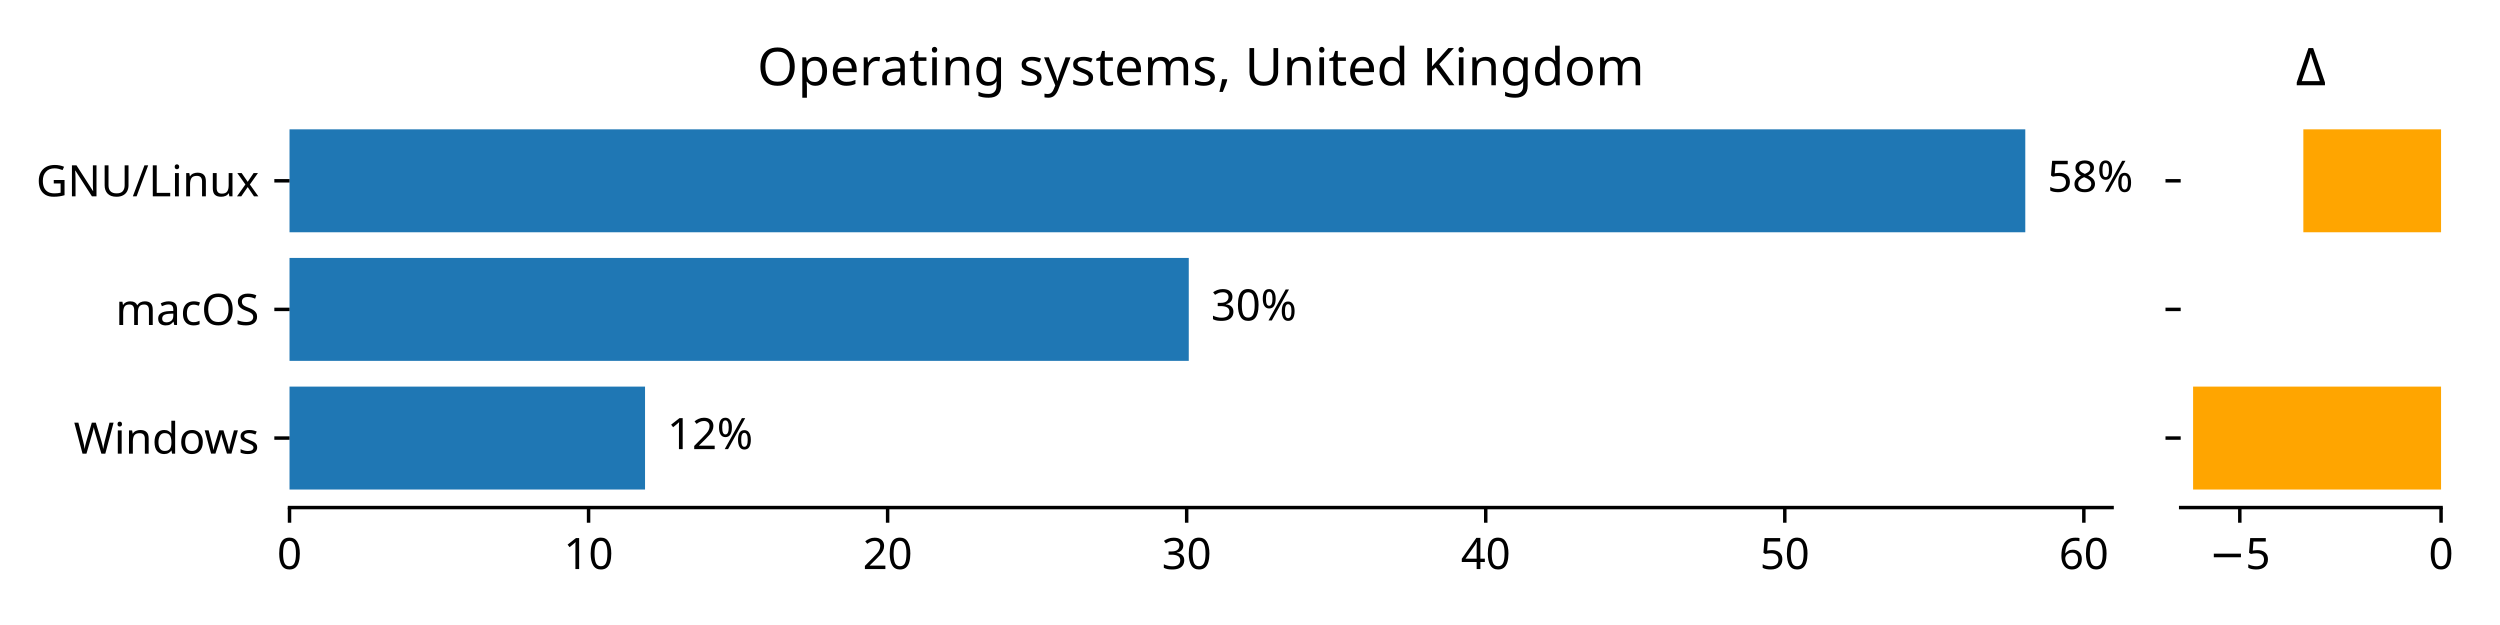
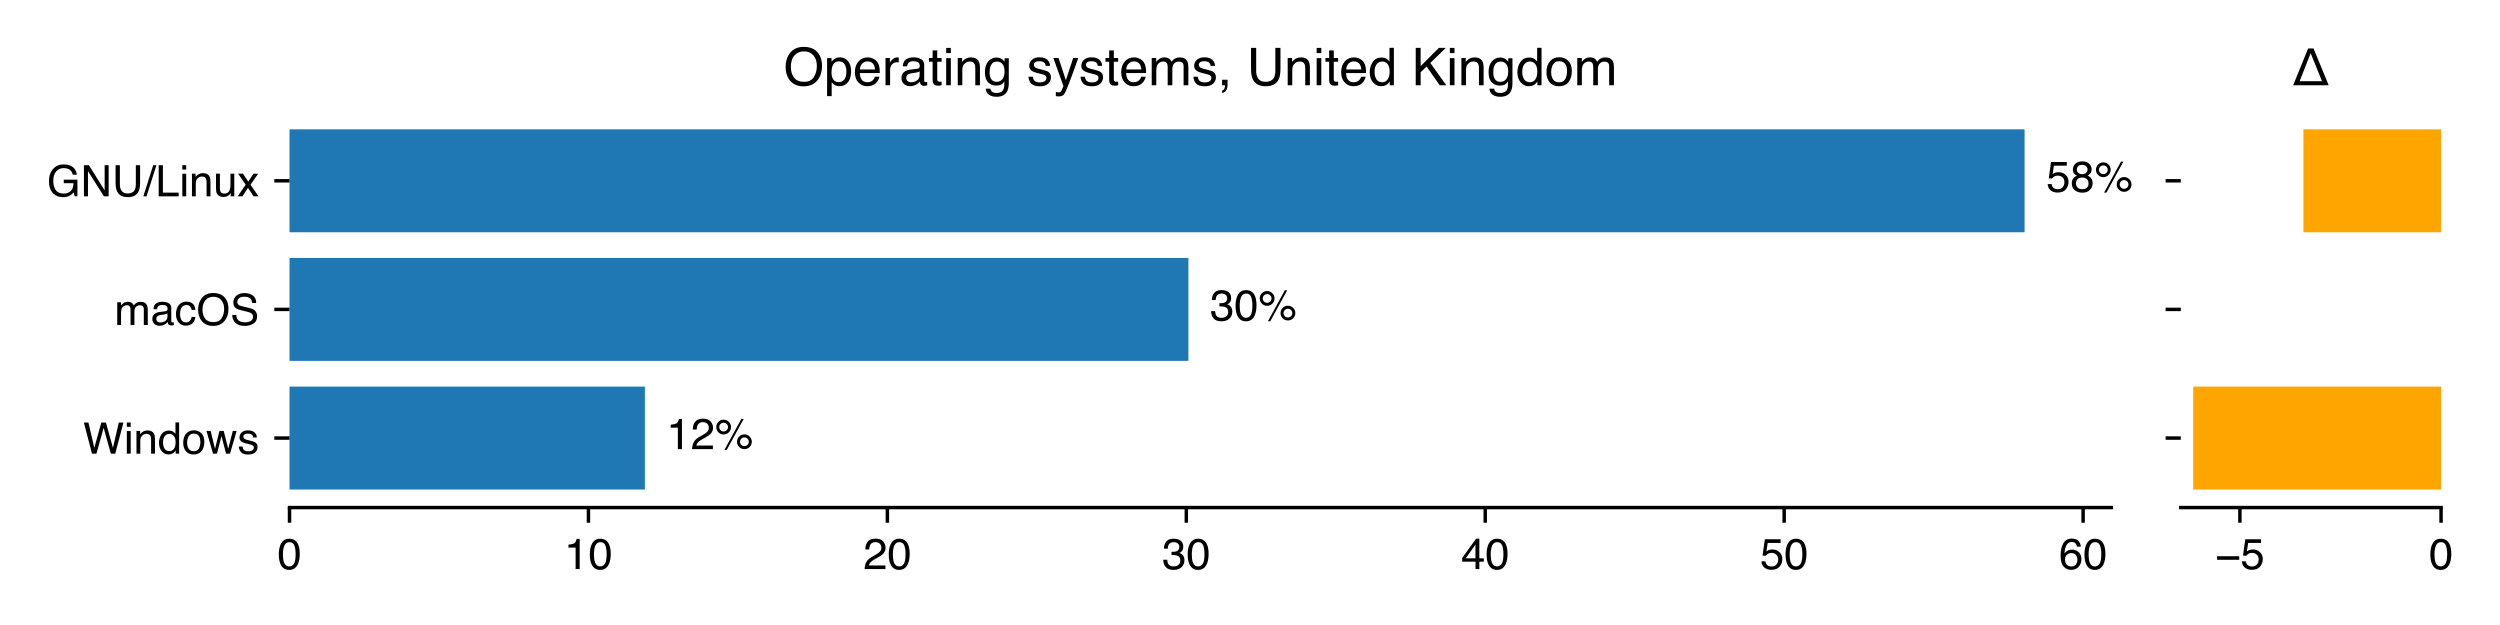
<svg xmlns="http://www.w3.org/2000/svg" xmlns:xlink="http://www.w3.org/1999/xlink" width="576pt" height="144pt" viewBox="0 0 576 144" version="1.1">
  <defs>
    <style type="text/css">*{stroke-linejoin: round; stroke-linecap: butt}</style>
  </defs>
  <g id="figure_1">
    <g id="patch_1">
      <path d="M 0 144  L 576 144  L 576 0  L 0 0  z " style="fill: #ffffff" />
    </g>
    <g id="axes_1">
      <g id="patch_2">
-         <path d="M 66.705 116.942  L 486.622 116.942  L 486.622 25.642  L 66.705 25.642  z " style="fill: #ffffff" />
+         <path d="M 66.705 116.942  L 486.45 116.942  L 486.45 25.642  L 66.705 25.642  z " style="fill: #ffffff" />
      </g>
      <g id="patch_3">
-         <path d="M 66.705 112.792  L 148.616 112.792  L 148.616 89.078  L 66.705 89.078  z " clip-path="url(#pb89591c880)" style="fill: #1f77b4" />
+         <path d="M 66.705 112.792  L 148.583 112.792  L 148.583 89.078  L 66.705 89.078  z " clip-path="url(#p8a21f20dd5)" style="fill: #1f77b4" />
      </g>
      <g id="patch_4">
-         <path d="M 66.705 83.149  L 273.893 83.149  L 273.893 59.435  L 66.705 59.435  z " clip-path="url(#pb89591c880)" style="fill: #1f77b4" />
+         <path d="M 66.705 83.149  L 273.808 83.149  L 273.808 59.435  L 66.705 59.435  z " clip-path="url(#p8a21f20dd5)" style="fill: #1f77b4" />
      </g>
      <g id="patch_5">
-         <path d="M 66.705 53.507  L 466.626 53.507  L 466.626 29.792  L 66.705 29.792  z " clip-path="url(#pb89591c880)" style="fill: #1f77b4" />
+         <path d="M 66.705 53.507  L 466.462 53.507  L 466.462 29.792  L 66.705 29.792  z " clip-path="url(#p8a21f20dd5)" style="fill: #1f77b4" />
      </g>
      <g id="matplotlib.axis_1">
        <g id="xtick_1">
          <g id="line2d_1">
            <defs>
              <path id="m4c99cd72f3" d="M 0 0  L 0 3.5  " style="stroke: #000000; stroke-width: 0.8" />
            </defs>
            <g>
              <use xlink:href="#m4c99cd72f3" x="66.705" y="116.942" style="stroke: #000000; stroke-width: 0.8" />
            </g>
          </g>
          <g id="text_1">
-             <text style="font: 10px 'sans-serif'; text-anchor: middle" x="66.705" y="131.116" transform="rotate(-0, 66.70469, 131.1156)">0</text>
+             <g transform="translate(63.92422 131.1156)scale(0.1 -0.1)">
+               <defs>
+                 <path id="Helvetica-30" d="M 1731 4475  Q 2600 4475 2988 3759  Q 3288 3206 3288 2244  Q 3288 1331 3016 734  Q 2622 -122 1728 -122  Q 922 -122 528 578  Q 200 1163 200 2147  Q 200 2909 397 3456  Q 766 4475 1731 4475  z M 1725 391  Q 2163 391 2422 778  Q 2681 1166 2681 2222  Q 2681 2984 2493 3476  Q 2306 3969 1766 3969  Q 1269 3969 1039 3501  Q 809 3034 809 2125  Q 809 1441 956 1025  Q 1181 391 1725 391  z " transform="scale(0.015625)" />
+               </defs>
+               <use xlink:href="#Helvetica-30" />
+             </g>
          </g>
        </g>
        <g id="xtick_2">
          <g id="line2d_2">
            <g>
-               <use xlink:href="#m4c99cd72f3" x="135.607" y="116.942" style="stroke: #000000; stroke-width: 0.8" />
+               <use xlink:href="#m4c99cd72f3" x="135.579" y="116.942" style="stroke: #000000; stroke-width: 0.8" />
            </g>
          </g>
          <g id="text_2">
-             <text style="font: 10px 'sans-serif'; text-anchor: middle" x="135.607" y="131.116" transform="rotate(-0, 135.6068, 131.1156)">10</text>
+             <g transform="translate(130.0176 131.1156)scale(0.1 -0.1)">
+               <defs>
+                 <path id="Helvetica-31" d="M 613 3169  L 613 3600  Q 1222 3659 1462 3798  Q 1703 3938 1822 4456  L 2266 4456  L 2266 0  L 1666 0  L 1666 3169  L 613 3169  z " transform="scale(0.015625)" />
+               </defs>
+               <use xlink:href="#Helvetica-31" />
+               <use xlink:href="#Helvetica-30" x="55.615" />
+             </g>
          </g>
        </g>
        <g id="xtick_3">
          <g id="line2d_3">
            <g>
-               <use xlink:href="#m4c99cd72f3" x="204.509" y="116.942" style="stroke: #000000; stroke-width: 0.8" />
+               <use xlink:href="#m4c99cd72f3" x="204.452" y="116.942" style="stroke: #000000; stroke-width: 0.8" />
            </g>
          </g>
          <g id="text_3">
-             <text style="font: 10px 'sans-serif'; text-anchor: middle" x="204.509" y="131.116" transform="rotate(-0, 204.5089, 131.1156)">20</text>
+             <g transform="translate(198.8914 131.1156)scale(0.1 -0.1)">
+               <defs>
+                 <path id="Helvetica-32" d="M 200 0  Q 231 578 439 1006  Q 647 1434 1250 1784  L 1850 2131  Q 2253 2366 2416 2531  Q 2672 2791 2672 3125  Q 2672 3516 2437 3745  Q 2203 3975 1813 3975  Q 1234 3975 1013 3538  Q 894 3303 881 2888  L 309 2888  Q 319 3472 525 3841  Q 891 4491 1816 4491  Q 2584 4491 2939 4075  Q 3294 3659 3294 3150  Q 3294 2613 2916 2231  Q 2697 2009 2131 1694  L 1703 1456  Q 1397 1288 1222 1134  Q 909 863 828 531  L 3272 531  L 3272 0  L 200 0  z " transform="scale(0.015625)" />
+               </defs>
+               <use xlink:href="#Helvetica-32" />
+               <use xlink:href="#Helvetica-30" x="55.615" />
+             </g>
          </g>
        </g>
        <g id="xtick_4">
          <g id="line2d_4">
            <g>
-               <use xlink:href="#m4c99cd72f3" x="273.411" y="116.942" style="stroke: #000000; stroke-width: 0.8" />
+               <use xlink:href="#m4c99cd72f3" x="273.326" y="116.942" style="stroke: #000000; stroke-width: 0.8" />
            </g>
          </g>
          <g id="text_4">
-             <text style="font: 10px 'sans-serif'; text-anchor: middle" x="273.411" y="131.116" transform="rotate(-0, 273.411, 131.1156)">30</text>
+             <g transform="translate(267.7653 131.1156)scale(0.1 -0.1)">
+               <defs>
+                 <path id="Helvetica-33" d="M 1663 -122  Q 869 -122 511 314  Q 153 750 153 1375  L 741 1375  Q 778 941 903 744  Q 1122 391 1694 391  Q 2138 391 2406 628  Q 2675 866 2675 1241  Q 2675 1703 2392 1887  Q 2109 2072 1606 2072  Q 1550 2072 1492 2070  Q 1434 2069 1375 2066  L 1375 2563  Q 1463 2553 1522 2550  Q 1581 2547 1650 2547  Q 1966 2547 2169 2647  Q 2525 2822 2525 3272  Q 2525 3606 2287 3787  Q 2050 3969 1734 3969  Q 1172 3969 956 3594  Q 838 3388 822 3006  L 266 3006  Q 266 3506 466 3856  Q 809 4481 1675 4481  Q 2359 4481 2734 4176  Q 3109 3872 3109 3294  Q 3109 2881 2888 2625  Q 2750 2466 2531 2375  Q 2884 2278 3082 2001  Q 3281 1725 3281 1325  Q 3281 684 2859 281  Q 2438 -122 1663 -122  z " transform="scale(0.015625)" />
+               </defs>
+               <use xlink:href="#Helvetica-33" />
+               <use xlink:href="#Helvetica-30" x="55.615" />
+             </g>
          </g>
        </g>
        <g id="xtick_5">
          <g id="line2d_5">
            <g>
-               <use xlink:href="#m4c99cd72f3" x="342.313" y="116.942" style="stroke: #000000; stroke-width: 0.8" />
+               <use xlink:href="#m4c99cd72f3" x="342.2" y="116.942" style="stroke: #000000; stroke-width: 0.8" />
            </g>
          </g>
          <g id="text_5">
-             <text style="font: 10px 'sans-serif'; text-anchor: middle" x="342.313" y="131.116" transform="rotate(-0, 342.3131, 131.1156)">40</text>
+             <g transform="translate(336.6391 131.1156)scale(0.1 -0.1)">
+               <defs>
+                 <path id="Helvetica-34" d="M 2116 1584  L 2116 3613  L 681 1584  L 2116 1584  z M 2125 0  L 2125 1094  L 163 1094  L 163 1644  L 2213 4488  L 2688 4488  L 2688 1584  L 3347 1584  L 3347 1094  L 2688 1094  L 2688 0  L 2125 0  z " transform="scale(0.015625)" />
+               </defs>
+               <use xlink:href="#Helvetica-34" />
+               <use xlink:href="#Helvetica-30" x="55.615" />
+             </g>
          </g>
        </g>
        <g id="xtick_6">
          <g id="line2d_6">
            <g>
-               <use xlink:href="#m4c99cd72f3" x="411.215" y="116.942" style="stroke: #000000; stroke-width: 0.8" />
+               <use xlink:href="#m4c99cd72f3" x="411.074" y="116.942" style="stroke: #000000; stroke-width: 0.8" />
            </g>
          </g>
          <g id="text_6">
-             <text style="font: 10px 'sans-serif'; text-anchor: middle" x="411.215" y="131.116" transform="rotate(-0, 411.2153, 131.1156)">50</text>
+             <g transform="translate(405.513 131.1156)scale(0.1 -0.1)">
+               <defs>
+                 <path id="Helvetica-35" d="M 791 1141  Q 847 659 1238 475  Q 1438 381 1700 381  Q 2200 381 2440 700  Q 2681 1019 2681 1406  Q 2681 1875 2395 2131  Q 2109 2388 1709 2388  Q 1419 2388 1211 2275  Q 1003 2163 856 1963  L 369 1991  L 709 4400  L 3034 4400  L 3034 3856  L 1131 3856  L 941 2613  Q 1097 2731 1238 2791  Q 1488 2894 1816 2894  Q 2431 2894 2859 2497  Q 3288 2100 3288 1491  Q 3288 856 2895 371  Q 2503 -113 1644 -113  Q 1097 -113 676 195  Q 256 503 206 1141  L 791 1141  z " transform="scale(0.015625)" />
+               </defs>
+               <use xlink:href="#Helvetica-35" />
+               <use xlink:href="#Helvetica-30" x="55.615" />
+             </g>
          </g>
        </g>
        <g id="xtick_7">
          <g id="line2d_7">
            <g>
-               <use xlink:href="#m4c99cd72f3" x="480.117" y="116.942" style="stroke: #000000; stroke-width: 0.8" />
+               <use xlink:href="#m4c99cd72f3" x="479.948" y="116.942" style="stroke: #000000; stroke-width: 0.8" />
            </g>
          </g>
          <g id="text_7">
-             <text style="font: 10px 'sans-serif'; text-anchor: middle" x="480.117" y="131.116" transform="rotate(-0, 480.1174, 131.1156)">60</text>
+             <g transform="translate(474.3868 131.1156)scale(0.1 -0.1)">
+               <defs>
+                 <path id="Helvetica-36" d="M 1872 4494  Q 2622 4494 2917 4105  Q 3213 3716 3213 3303  L 2656 3303  Q 2606 3569 2497 3719  Q 2294 4000 1881 4000  Q 1409 4000 1131 3564  Q 853 3128 822 2316  Q 1016 2600 1309 2741  Q 1578 2866 1909 2866  Q 2472 2866 2890 2506  Q 3309 2147 3309 1434  Q 3309 825 2912 354  Q 2516 -116 1781 -116  Q 1153 -116 697 361  Q 241 838 241 1966  Q 241 2800 444 3381  Q 834 4494 1872 4494  z M 1831 384  Q 2275 384 2495 682  Q 2716 981 2716 1388  Q 2716 1731 2519 2042  Q 2322 2353 1803 2353  Q 1441 2353 1167 2112  Q 894 1872 894 1388  Q 894 963 1142 673  Q 1391 384 1831 384  z " transform="scale(0.015625)" />
+               </defs>
+               <use xlink:href="#Helvetica-36" />
+               <use xlink:href="#Helvetica-30" x="55.615" />
+             </g>
          </g>
        </g>
      </g>
      <g id="matplotlib.axis_2">
        <g id="ytick_1">
          <g id="line2d_8">
            <defs>
              <path id="m8e343aef83" d="M 0 0  L -3.5 0  " style="stroke: #000000; stroke-width: 0.8" />
            </defs>
            <g>
              <use xlink:href="#m8e343aef83" x="66.705" y="100.935" style="stroke: #000000; stroke-width: 0.8" />
            </g>
          </g>
          <g id="text_8">
-             <text style="font: 10px 'sans-serif'; text-anchor: end" x="59.705" y="104.522" transform="rotate(-0, 59.70469, 104.5218)">Windows</text>
+             <g transform="translate(19.13906 104.5218)scale(0.1 -0.1)">
+               <defs>
+                 <path id="Helvetica-57" d="M 791 4591  L 1656 856  L 2694 4591  L 3369 4591  L 4406 856  L 5272 4591  L 5953 4591  L 4747 0  L 4094 0  L 3034 3806  L 1969 0  L 1316 0  L 116 4591  L 791 4591  z " transform="scale(0.015625)" />
+                 <path id="Helvetica-69" d="M 413 3331  L 984 3331  L 984 0  L 413 0  L 413 3331  z M 413 4591  L 984 4591  L 984 3953  L 413 3953  L 413 4591  z " transform="scale(0.015625)" />
+                 <path id="Helvetica-6e" d="M 413 3347  L 947 3347  L 947 2872  Q 1184 3166 1450 3294  Q 1716 3422 2041 3422  Q 2753 3422 3003 2925  Q 3141 2653 3141 2147  L 3141 0  L 2569 0  L 2569 2109  Q 2569 2416 2478 2603  Q 2328 2916 1934 2916  Q 1734 2916 1606 2875  Q 1375 2806 1200 2600  Q 1059 2434 1017 2257  Q 975 2081 975 1753  L 975 0  L 413 0  L 413 3347  z M 1734 3428  L 1734 3428  z " transform="scale(0.015625)" />
+                 <path id="Helvetica-64" d="M 769 1634  Q 769 1097 997 734  Q 1225 372 1728 372  Q 2119 372 2370 708  Q 2622 1044 2622 1672  Q 2622 2306 2362 2611  Q 2103 2916 1722 2916  Q 1297 2916 1033 2591  Q 769 2266 769 1634  z M 1616 3406  Q 2000 3406 2259 3244  Q 2409 3150 2600 2916  L 2600 4606  L 3141 4606  L 3141 0  L 2634 0  L 2634 466  Q 2438 156 2169 18  Q 1900 -119 1553 -119  Q 994 -119 584 351  Q 175 822 175 1603  Q 175 2334 548 2870  Q 922 3406 1616 3406  z " transform="scale(0.015625)" />
+                 <path id="Helvetica-6f" d="M 1741 363  Q 2300 363 2508 786  Q 2716 1209 2716 1728  Q 2716 2197 2566 2491  Q 2328 2953 1747 2953  Q 1231 2953 997 2559  Q 763 2166 763 1609  Q 763 1075 997 719  Q 1231 363 1741 363  z M 1763 3444  Q 2409 3444 2856 3012  Q 3303 2581 3303 1744  Q 3303 934 2909 406  Q 2516 -122 1688 -122  Q 997 -122 590 345  Q 184 813 184 1600  Q 184 2444 612 2944  Q 1041 3444 1763 3444  z M 1744 3428  L 1744 3428  z " transform="scale(0.015625)" />
+                 <path id="Helvetica-77" d="M 672 3347  L 1316 709  L 1969 3347  L 2600 3347  L 3256 725  L 3941 3347  L 4503 3347  L 3531 0  L 2947 0  L 2266 2591  L 1606 0  L 1022 0  L 56 3347  L 672 3347  z " transform="scale(0.015625)" />
+                 <path id="Helvetica-73" d="M 747 1050  Q 772 769 888 619  Q 1100 347 1625 347  Q 1938 347 2175 483  Q 2413 619 2413 903  Q 2413 1119 2222 1231  Q 2100 1300 1741 1391  L 1294 1503  Q 866 1609 663 1741  Q 300 1969 300 2372  Q 300 2847 642 3140  Q 984 3434 1563 3434  Q 2319 3434 2653 2991  Q 2863 2709 2856 2384  L 2325 2384  Q 2309 2575 2191 2731  Q 1997 2953 1519 2953  Q 1200 2953 1036 2831  Q 872 2709 872 2509  Q 872 2291 1088 2159  Q 1213 2081 1456 2022  L 1828 1931  Q 2434 1784 2641 1647  Q 2969 1431 2969 969  Q 2969 522 2630 197  Q 2291 -128 1597 -128  Q 850 -128 539 211  Q 228 550 206 1050  L 747 1050  z M 1578 3428  L 1578 3428  z " transform="scale(0.015625)" />
+               </defs>
+               <use xlink:href="#Helvetica-57" />
+               <use xlink:href="#Helvetica-69" x="94.385" />
+               <use xlink:href="#Helvetica-6e" x="116.602" />
+               <use xlink:href="#Helvetica-64" x="172.217" />
+               <use xlink:href="#Helvetica-6f" x="227.832" />
+               <use xlink:href="#Helvetica-77" x="283.447" />
+               <use xlink:href="#Helvetica-73" x="355.664" />
+             </g>
          </g>
        </g>
        <g id="ytick_2">
          <g id="line2d_9">
            <g>
              <use xlink:href="#m8e343aef83" x="66.705" y="71.292" style="stroke: #000000; stroke-width: 0.8" />
            </g>
          </g>
          <g id="text_9">
-             <text style="font: 10px 'sans-serif'; text-anchor: end" x="59.705" y="74.879" transform="rotate(-0, 59.70469, 74.87906)">macOS</text>
+             <g transform="translate(26.36563 74.87906)scale(0.1 -0.1)">
+               <defs>
+                 <path id="Helvetica-6d" d="M 413 3347  L 969 3347  L 969 2872  Q 1169 3119 1331 3231  Q 1609 3422 1963 3422  Q 2363 3422 2606 3225  Q 2744 3113 2856 2894  Q 3044 3163 3297 3292  Q 3550 3422 3866 3422  Q 4541 3422 4784 2934  Q 4916 2672 4916 2228  L 4916 0  L 4331 0  L 4331 2325  Q 4331 2659 4164 2784  Q 3997 2909 3756 2909  Q 3425 2909 3186 2687  Q 2947 2466 2947 1947  L 2947 0  L 2375 0  L 2375 2184  Q 2375 2525 2294 2681  Q 2166 2916 1816 2916  Q 1497 2916 1236 2669  Q 975 2422 975 1775  L 975 0  L 413 0  L 413 3347  z " transform="scale(0.015625)" />
+                 <path id="Helvetica-61" d="M 844 891  Q 844 647 1022 506  Q 1200 366 1444 366  Q 1741 366 2019 503  Q 2488 731 2488 1250  L 2488 1703  Q 2384 1638 2221 1594  Q 2059 1550 1903 1531  L 1563 1488  Q 1256 1447 1103 1359  Q 844 1213 844 891  z M 2206 2028  Q 2400 2053 2466 2191  Q 2503 2266 2503 2406  Q 2503 2694 2298 2823  Q 2094 2953 1713 2953  Q 1272 2953 1088 2716  Q 984 2584 953 2325  L 428 2325  Q 444 2944 830 3186  Q 1216 3428 1725 3428  Q 2316 3428 2684 3203  Q 3050 2978 3050 2503  L 3050 575  Q 3050 488 3086 434  Q 3122 381 3238 381  Q 3275 381 3322 386  Q 3369 391 3422 400  L 3422 -16  Q 3291 -53 3222 -62  Q 3153 -72 3034 -72  Q 2744 -72 2613 134  Q 2544 244 2516 444  Q 2344 219 2022 53  Q 1700 -113 1313 -113  Q 847 -113 551 170  Q 256 453 256 878  Q 256 1344 547 1600  Q 838 1856 1309 1916  L 2206 2028  z M 1741 3428  L 1741 3428  z " transform="scale(0.015625)" />
+                 <path id="Helvetica-63" d="M 1703 3444  Q 2269 3444 2623 3169  Q 2978 2894 3050 2222  L 2503 2222  Q 2453 2531 2275 2736  Q 2097 2941 1703 2941  Q 1166 2941 934 2416  Q 784 2075 784 1575  Q 784 1072 996 728  Q 1209 384 1666 384  Q 2016 384 2220 598  Q 2425 813 2503 1184  L 3050 1184  Q 2956 519 2581 211  Q 2206 -97 1622 -97  Q 966 -97 575 383  Q 184 863 184 1581  Q 184 2463 612 2953  Q 1041 3444 1703 3444  z M 1616 3428  L 1616 3428  z " transform="scale(0.015625)" />
+                 <path id="Helvetica-4f" d="M 2469 4716  Q 3684 4716 4269 3934  Q 4725 3325 4725 2375  Q 4725 1347 4203 666  Q 3591 -134 2456 -134  Q 1397 -134 791 566  Q 250 1241 250 2272  Q 250 3203 713 3866  Q 1306 4716 2469 4716  z M 2531 422  Q 3353 422 3720 1011  Q 4088 1600 4088 2366  Q 4088 3175 3664 3669  Q 3241 4163 2506 4163  Q 1794 4163 1344 3673  Q 894 3184 894 2231  Q 894 1469 1280 945  Q 1666 422 2531 422  z M 2488 4716  L 2488 4716  z " transform="scale(0.015625)" />
+                 <path id="Helvetica-53" d="M 894 1481  Q 916 1091 1078 847  Q 1388 391 2169 391  Q 2519 391 2806 491  Q 3363 684 3363 1184  Q 3363 1559 3128 1719  Q 2891 1875 2384 1991  L 1763 2131  Q 1153 2269 900 2434  Q 463 2722 463 3294  Q 463 3913 891 4309  Q 1319 4706 2103 4706  Q 2825 4706 3329 4357  Q 3834 4009 3834 3244  L 3250 3244  Q 3203 3613 3050 3809  Q 2766 4169 2084 4169  Q 1534 4169 1293 3937  Q 1053 3706 1053 3400  Q 1053 3063 1334 2906  Q 1519 2806 2169 2656  L 2813 2509  Q 3278 2403 3531 2219  Q 3969 1897 3969 1284  Q 3969 522 3414 194  Q 2859 -134 2125 -134  Q 1269 -134 784 303  Q 300 738 309 1481  L 894 1481  z M 2150 4716  L 2150 4716  z " transform="scale(0.015625)" />
+               </defs>
+               <use xlink:href="#Helvetica-6d" />
+               <use xlink:href="#Helvetica-61" x="83.301" />
+               <use xlink:href="#Helvetica-63" x="138.916" />
+               <use xlink:href="#Helvetica-4f" x="188.916" />
+               <use xlink:href="#Helvetica-53" x="266.699" />
+             </g>
          </g>
        </g>
        <g id="ytick_3">
          <g id="line2d_10">
            <g>
              <use xlink:href="#m8e343aef83" x="66.705" y="41.65" style="stroke: #000000; stroke-width: 0.8" />
            </g>
          </g>
          <g id="text_10">
-             <text style="font: 10px 'sans-serif'; text-anchor: end" x="59.705" y="45.236" transform="rotate(-0, 59.70469, 45.23631)">GNU/Linux</text>
+             <g transform="translate(10.8 45.23631)scale(0.1 -0.1)">
+               <defs>
+                 <path id="Helvetica-47" d="M 2472 4709  Q 3119 4709 3591 4459  Q 4275 4100 4428 3200  L 3813 3200  Q 3700 3703 3347 3933  Q 2994 4163 2456 4163  Q 1819 4163 1383 3684  Q 947 3206 947 2259  Q 947 1441 1306 927  Q 1666 413 2478 413  Q 3100 413 3508 773  Q 3916 1134 3925 1941  L 2488 1941  L 2488 2456  L 4503 2456  L 4503 0  L 4103 0  L 3953 591  Q 3638 244 3394 109  Q 2984 -122 2353 -122  Q 1538 -122 950 406  Q 309 1069 309 2225  Q 309 3378 934 4059  Q 1528 4709 2472 4709  z M 2369 4716  L 2369 4716  z " transform="scale(0.015625)" />
+                 <path id="Helvetica-4e" d="M 488 4591  L 1222 4591  L 3541 872  L 3541 4591  L 4131 4591  L 4131 0  L 3434 0  L 1081 3716  L 1081 0  L 488 0  L 488 4591  z M 2269 4591  L 2269 4591  z " transform="scale(0.015625)" />
+                 <path id="Helvetica-55" d="M 1163 4591  L 1163 1753  Q 1163 1253 1350 922  Q 1628 422 2288 422  Q 3078 422 3363 963  Q 3516 1256 3516 1753  L 3516 4591  L 4147 4591  L 4147 2013  Q 4147 1166 3919 709  Q 3500 -122 2338 -122  Q 1175 -122 759 709  Q 531 1166 531 2013  L 531 4591  L 1163 4591  z M 2341 4591  L 2341 4591  z " transform="scale(0.015625)" />
+                 <path id="Helvetica-2f" d="M 1456 4591  L 1931 4591  L 475 0  L 0 0  L 1456 4591  z " transform="scale(0.015625)" />
+                 <path id="Helvetica-4c" d="M 488 4591  L 1109 4591  L 1109 547  L 3434 547  L 3434 0  L 488 0  L 488 4591  z " transform="scale(0.015625)" />
+                 <path id="Helvetica-75" d="M 975 3347  L 975 1125  Q 975 869 1056 706  Q 1206 406 1616 406  Q 2203 406 2416 931  Q 2531 1213 2531 1703  L 2531 3347  L 3094 3347  L 3094 0  L 2563 0  L 2569 494  Q 2459 303 2297 172  Q 1975 -91 1516 -91  Q 800 -91 541 388  Q 400 644 400 1072  L 400 3347  L 975 3347  z M 1747 3428  L 1747 3428  z " transform="scale(0.015625)" />
+                 <path id="Helvetica-78" d="M 94 3347  L 822 3347  L 1591 2169  L 2369 3347  L 3053 3331  L 1925 1716  L 3103 0  L 2384 0  L 1553 1256  L 747 0  L 34 0  L 1213 1716  L 94 3347  z " transform="scale(0.015625)" />
+               </defs>
+               <use xlink:href="#Helvetica-47" />
+               <use xlink:href="#Helvetica-4e" x="77.783" />
+               <use xlink:href="#Helvetica-55" x="150" />
+               <use xlink:href="#Helvetica-2f" x="222.217" />
+               <use xlink:href="#Helvetica-4c" x="250" />
+               <use xlink:href="#Helvetica-69" x="305.615" />
+               <use xlink:href="#Helvetica-6e" x="327.832" />
+               <use xlink:href="#Helvetica-75" x="383.447" />
+               <use xlink:href="#Helvetica-78" x="439.062" />
+             </g>
          </g>
        </g>
      </g>
      <g id="patch_6">
-         <path d="M 66.705 116.942  L 486.622 116.942  " style="fill: none; stroke: #000000; stroke-width: 0.8; stroke-linejoin: miter; stroke-linecap: square" />
+         <path d="M 66.705 116.942  L 486.45 116.942  " style="fill: none; stroke: #000000; stroke-width: 0.8; stroke-linejoin: miter; stroke-linecap: square" />
      </g>
      <g id="text_11">
-         <text style="font: 10px 'sans-serif'; text-anchor: middle" x="163.616" y="103.48" transform="rotate(-0, 163.6163, 103.4796)">12%</text>
+         <g transform="translate(153.5757 103.4796)scale(0.1 -0.1)">
+           <defs>
+             <path id="Helvetica-25" d="M 4363 2175  Q 4813 2175 5131 1856  Q 5450 1538 5450 1088  Q 5450 638 5131 319  Q 4813 0 4363 0  Q 3909 0 3590 319  Q 3272 638 3272 1088  Q 3272 1538 3590 1856  Q 3909 2175 4363 2175  z M 3909 4456  L 4256 4456  L 1753 -119  L 1406 -119  L 3909 4456  z M 1294 2606  Q 1563 2606 1752 2795  Q 1941 2984 1941 3250  Q 1941 3516 1752 3705  Q 1563 3894 1294 3894  Q 1028 3894 839 3706  Q 650 3519 650 3250  Q 650 2984 839 2795  Q 1028 2606 1294 2606  z M 1294 4341  Q 1747 4341 2065 4020  Q 2384 3700 2384 3250  Q 2384 2800 2065 2481  Q 1747 2163 1294 2163  Q 844 2163 525 2481  Q 206 2800 206 3250  Q 206 3700 525 4020  Q 844 4341 1294 4341  z M 4363 444  Q 4628 444 4817 633  Q 5006 822 5006 1088  Q 5006 1353 4817 1542  Q 4628 1731 4363 1731  Q 4094 1731 3905 1542  Q 3716 1353 3716 1088  Q 3716 822 3905 633  Q 4094 444 4363 444  z " transform="scale(0.015625)" />
+           </defs>
+           <use xlink:href="#Helvetica-31" />
+           <use xlink:href="#Helvetica-32" x="55.615" />
+           <use xlink:href="#Helvetica-25" x="111.23" />
+         </g>
      </g>
      <g id="text_12">
-         <text style="font: 10px 'sans-serif'; text-anchor: middle" x="288.893" y="73.837" transform="rotate(-0, 288.8929, 73.83688)">30%</text>
+         <g transform="translate(278.8008 73.83688)scale(0.1 -0.1)">
+           <use xlink:href="#Helvetica-33" />
+           <use xlink:href="#Helvetica-30" x="55.615" />
+           <use xlink:href="#Helvetica-25" x="111.23" />
+         </g>
      </g>
      <g id="text_13">
-         <text style="font: 10px 'sans-serif'; text-anchor: middle" x="481.626" y="44.194" transform="rotate(-0, 481.626, 44.19412)">58%</text>
+         <g transform="translate(471.455 44.19412)scale(0.1 -0.1)">
+           <defs>
+             <path id="Helvetica-38" d="M 1741 2600  Q 2113 2600 2322 2808  Q 2531 3016 2531 3303  Q 2531 3553 2331 3762  Q 2131 3972 1722 3972  Q 1316 3972 1134 3762  Q 953 3553 953 3272  Q 953 2956 1187 2778  Q 1422 2600 1741 2600  z M 1775 384  Q 2166 384 2423 595  Q 2681 806 2681 1225  Q 2681 1659 2415 1884  Q 2150 2109 1734 2109  Q 1331 2109 1076 1879  Q 822 1650 822 1244  Q 822 894 1055 639  Q 1288 384 1775 384  z M 975 2384  Q 741 2484 609 2619  Q 363 2869 363 3269  Q 363 3769 725 4128  Q 1088 4488 1753 4488  Q 2397 4488 2762 4148  Q 3128 3809 3128 3356  Q 3128 2938 2916 2678  Q 2797 2531 2547 2391  Q 2825 2263 2984 2097  Q 3281 1784 3281 1284  Q 3281 694 2884 283  Q 2488 -128 1763 -128  Q 1109 -128 657 226  Q 206 581 206 1256  Q 206 1653 400 1942  Q 594 2231 975 2384  z " transform="scale(0.015625)" />
+           </defs>
+           <use xlink:href="#Helvetica-35" />
+           <use xlink:href="#Helvetica-38" x="55.615" />
+           <use xlink:href="#Helvetica-25" x="111.23" />
+         </g>
      </g>
      <g id="text_14">
-         <text style="font: 12px 'sans-serif'; text-anchor: middle" x="276.663" y="19.642" transform="rotate(-0, 276.6634, 19.6425)">Operating systems, United Kingdom</text>
+         <g transform="translate(180.5388 19.6425)scale(0.12 -0.12)">
+           <defs>
+             <path id="Helvetica-70" d="M 1825 378  Q 2219 378 2480 708  Q 2741 1038 2741 1694  Q 2741 2094 2625 2381  Q 2406 2934 1825 2934  Q 1241 2934 1025 2350  Q 909 2038 909 1556  Q 909 1169 1025 897  Q 1244 378 1825 378  z M 369 3331  L 916 3331  L 916 2888  Q 1084 3116 1284 3241  Q 1569 3428 1953 3428  Q 2522 3428 2919 2992  Q 3316 2556 3316 1747  Q 3316 653 2744 184  Q 2381 -113 1900 -113  Q 1522 -113 1266 53  Q 1116 147 931 375  L 931 -1334  L 369 -1334  L 369 3331  z " transform="scale(0.015625)" />
+             <path id="Helvetica-65" d="M 1806 3422  Q 2163 3422 2497 3255  Q 2831 3088 3006 2822  Q 3175 2569 3231 2231  Q 3281 2000 3281 1494  L 828 1494  Q 844 984 1069 676  Q 1294 369 1766 369  Q 2206 369 2469 659  Q 2619 828 2681 1050  L 3234 1050  Q 3213 866 3089 639  Q 2966 413 2813 269  Q 2556 19 2178 -69  Q 1975 -119 1719 -119  Q 1094 -119 659 336  Q 225 791 225 1609  Q 225 2416 662 2919  Q 1100 3422 1806 3422  z M 2703 1941  Q 2669 2306 2544 2525  Q 2313 2931 1772 2931  Q 1384 2931 1121 2651  Q 859 2372 844 1941  L 2703 1941  z M 1753 3428  L 1753 3428  z " transform="scale(0.015625)" />
+             <path id="Helvetica-72" d="M 428 3347  L 963 3347  L 963 2769  Q 1028 2938 1284 3180  Q 1541 3422 1875 3422  Q 1891 3422 1928 3419  Q 1966 3416 2056 3406  L 2056 2813  Q 2006 2822 1964 2825  Q 1922 2828 1872 2828  Q 1447 2828 1219 2554  Q 991 2281 991 1925  L 991 0  L 428 0  L 428 3347  z " transform="scale(0.015625)" />
+             <path id="Helvetica-74" d="M 525 4281  L 1094 4281  L 1094 3347  L 1628 3347  L 1628 2888  L 1094 2888  L 1094 703  Q 1094 528 1213 469  Q 1278 434 1431 434  Q 1472 434 1519 436  Q 1566 438 1628 444  L 1628 0  Q 1531 -28 1426 -40  Q 1322 -53 1200 -53  Q 806 -53 665 148  Q 525 350 525 672  L 525 2888  L 72 2888  L 72 3347  L 525 3347  L 525 4281  z " transform="scale(0.015625)" />
+             <path id="Helvetica-67" d="M 1594 3406  Q 1988 3406 2281 3213  Q 2441 3103 2606 2894  L 2606 3316  L 3125 3316  L 3125 272  Q 3125 -366 2938 -734  Q 2588 -1416 1616 -1416  Q 1075 -1416 706 -1173  Q 338 -931 294 -416  L 866 -416  Q 906 -641 1028 -763  Q 1219 -950 1628 -950  Q 2275 -950 2475 -494  Q 2594 -225 2584 466  Q 2416 209 2178 84  Q 1941 -41 1550 -41  Q 1006 -41 598 345  Q 191 731 191 1622  Q 191 2463 602 2934  Q 1013 3406 1594 3406  z M 2606 1688  Q 2606 2309 2350 2609  Q 2094 2909 1697 2909  Q 1103 2909 884 2353  Q 769 2056 769 1575  Q 769 1009 998 714  Q 1228 419 1616 419  Q 2222 419 2469 966  Q 2606 1275 2606 1688  z M 1659 3428  L 1659 3428  z " transform="scale(0.015625)" />
+             <path id="Helvetica-20" transform="scale(0.015625)" />
+             <path id="Helvetica-79" d="M 2503 3347  L 3125 3347  Q 3006 3025 2597 1878  Q 2291 1016 2084 472  Q 1597 -809 1397 -1090  Q 1197 -1372 709 -1372  Q 591 -1372 527 -1362  Q 463 -1353 369 -1328  L 369 -816  Q 516 -856 581 -865  Q 647 -875 697 -875  Q 853 -875 926 -823  Q 1000 -772 1050 -697  Q 1066 -672 1162 -440  Q 1259 -209 1303 -97  L 66 3347  L 703 3347  L 1600 622  L 2503 3347  z M 1597 3428  L 1597 3428  z " transform="scale(0.015625)" />
+             <path id="Helvetica-2c" d="M 531 -653  Q 747 -616 834 -350  Q 881 -209 881 -78  Q 881 -56 879 -39  Q 878 -22 872 0  L 531 0  L 531 681  L 1200 681  L 1200 50  Q 1200 -322 1050 -603  Q 900 -884 531 -950  L 531 -653  z " transform="scale(0.015625)" />
+             <path id="Helvetica-4b" d="M 488 4591  L 1094 4591  L 1094 2353  L 3331 4591  L 4191 4591  L 2281 2741  L 4244 0  L 3434 0  L 1828 2303  L 1094 1600  L 1094 0  L 488 0  L 488 4591  z " transform="scale(0.015625)" />
+           </defs>
+           <use xlink:href="#Helvetica-4f" />
+           <use xlink:href="#Helvetica-70" x="77.783" />
+           <use xlink:href="#Helvetica-65" x="133.398" />
+           <use xlink:href="#Helvetica-72" x="189.014" />
+           <use xlink:href="#Helvetica-61" x="222.314" />
+           <use xlink:href="#Helvetica-74" x="277.93" />
+           <use xlink:href="#Helvetica-69" x="305.713" />
+           <use xlink:href="#Helvetica-6e" x="327.93" />
+           <use xlink:href="#Helvetica-67" x="383.545" />
+           <use xlink:href="#Helvetica-20" x="439.16" />
+           <use xlink:href="#Helvetica-73" x="466.943" />
+           <use xlink:href="#Helvetica-79" x="516.943" />
+           <use xlink:href="#Helvetica-73" x="566.943" />
+           <use xlink:href="#Helvetica-74" x="616.943" />
+           <use xlink:href="#Helvetica-65" x="644.727" />
+           <use xlink:href="#Helvetica-6d" x="700.342" />
+           <use xlink:href="#Helvetica-73" x="783.643" />
+           <use xlink:href="#Helvetica-2c" x="833.643" />
+           <use xlink:href="#Helvetica-20" x="861.426" />
+           <use xlink:href="#Helvetica-55" x="889.209" />
+           <use xlink:href="#Helvetica-6e" x="961.426" />
+           <use xlink:href="#Helvetica-69" x="1017.041" />
+           <use xlink:href="#Helvetica-74" x="1039.258" />
+           <use xlink:href="#Helvetica-65" x="1067.041" />
+           <use xlink:href="#Helvetica-64" x="1122.656" />
+           <use xlink:href="#Helvetica-20" x="1178.271" />
+           <use xlink:href="#Helvetica-4b" x="1206.055" />
+           <use xlink:href="#Helvetica-69" x="1272.754" />
+           <use xlink:href="#Helvetica-6e" x="1294.971" />
+           <use xlink:href="#Helvetica-67" x="1350.586" />
+           <use xlink:href="#Helvetica-64" x="1406.201" />
+           <use xlink:href="#Helvetica-6f" x="1461.816" />
+           <use xlink:href="#Helvetica-6d" x="1517.432" />
+         </g>
      </g>
    </g>
    <g id="axes_2">
      <g id="patch_7">
-         <path d="M 502.431 116.942  L 562.42 116.942  L 562.42 25.642  L 502.431 25.642  z " style="fill: #ffffff" />
+         <path d="M 502.456 116.942  L 562.42 116.942  L 562.42 25.642  L 502.456 25.642  z " style="fill: #ffffff" />
      </g>
      <g id="patch_8">
-         <path d="M 562.42 112.792  L 505.288 112.792  L 505.288 89.078  L 562.42 89.078  z " clip-path="url(#p70dee5d5be)" style="fill: #ffa500" />
+         <path d="M 562.42 112.792  L 505.311 112.792  L 505.311 89.078  L 562.42 89.078  z " clip-path="url(#p48d935fa45)" style="fill: #ffa500" />
      </g>
      <g id="patch_9">
-         <path d="M 0 0  z " clip-path="url(#p70dee5d5be)" style="fill: #ffa500" />
+         <path d="M 0 0  z " clip-path="url(#p48d935fa45)" style="fill: #ffa500" />
      </g>
      <g id="patch_10">
-         <path d="M 562.42 53.507  L 530.69 53.507  L 530.69 29.792  L 562.42 29.792  z " clip-path="url(#p70dee5d5be)" style="fill: #ffa500" />
+         <path d="M 562.42 53.507  L 530.703 53.507  L 530.703 29.792  L 562.42 29.792  z " clip-path="url(#p48d935fa45)" style="fill: #ffa500" />
      </g>
      <g id="matplotlib.axis_3">
        <g id="xtick_8">
          <g id="line2d_11">
            <g>
-               <use xlink:href="#m4c99cd72f3" x="516.051" y="116.942" style="stroke: #000000; stroke-width: 0.8" />
+               <use xlink:href="#m4c99cd72f3" x="516.071" y="116.942" style="stroke: #000000; stroke-width: 0.8" />
            </g>
          </g>
          <g id="text_15">
-             <text style="font: 10px 'sans-serif'; text-anchor: middle" x="516.051" y="131.116" transform="rotate(-0, 516.0515, 131.1156)">−5</text>
+             <g transform="translate(510.3697 131.1156)scale(0.1 -0.1)">
+               <defs>
+                 <path id="Helvetica-2212" d="M 3547 1894  L 3547 1369  L 288 1369  L 288 1894  L 3547 1894  z " transform="scale(0.015625)" />
+               </defs>
+               <use xlink:href="#Helvetica-2212" />
+               <use xlink:href="#Helvetica-35" x="58.398" />
+             </g>
          </g>
        </g>
        <g id="xtick_9">
          <g id="line2d_12">
            <g>
              <use xlink:href="#m4c99cd72f3" x="562.42" y="116.942" style="stroke: #000000; stroke-width: 0.8" />
            </g>
          </g>
          <g id="text_16">
-             <text style="font: 10px 'sans-serif'; text-anchor: middle" x="562.42" y="131.116" transform="rotate(-0, 562.4195, 131.1156)">0</text>
+             <g transform="translate(559.6391 131.1156)scale(0.1 -0.1)">
+               <use xlink:href="#Helvetica-30" />
+             </g>
          </g>
        </g>
      </g>
      <g id="matplotlib.axis_4">
        <g id="ytick_4">
          <g id="line2d_13">
            <g>
-               <use xlink:href="#m8e343aef83" x="502.431" y="100.935" style="stroke: #000000; stroke-width: 0.8" />
+               <use xlink:href="#m8e343aef83" x="502.456" y="100.935" style="stroke: #000000; stroke-width: 0.8" />
            </g>
          </g>
        </g>
        <g id="ytick_5">
          <g id="line2d_14">
            <g>
-               <use xlink:href="#m8e343aef83" x="502.431" y="71.292" style="stroke: #000000; stroke-width: 0.8" />
+               <use xlink:href="#m8e343aef83" x="502.456" y="71.292" style="stroke: #000000; stroke-width: 0.8" />
            </g>
          </g>
        </g>
        <g id="ytick_6">
          <g id="line2d_15">
            <g>
-               <use xlink:href="#m8e343aef83" x="502.431" y="41.65" style="stroke: #000000; stroke-width: 0.8" />
+               <use xlink:href="#m8e343aef83" x="502.456" y="41.65" style="stroke: #000000; stroke-width: 0.8" />
            </g>
          </g>
        </g>
      </g>
      <g id="patch_11">
-         <path d="M 502.431 116.942  L 562.42 116.942  " style="fill: none; stroke: #000000; stroke-width: 0.8; stroke-linejoin: miter; stroke-linecap: square" />
+         <path d="M 502.456 116.942  L 562.42 116.942  " style="fill: none; stroke: #000000; stroke-width: 0.8; stroke-linejoin: miter; stroke-linecap: square" />
      </g>
      <g id="text_17">
-         <text style="font: 12px 'sans-serif'; text-anchor: middle" x="532.425" y="19.642" transform="rotate(-0, 532.4254, 19.6425)">Δ</text>
+         <g transform="translate(528.1046 19.6425)scale(0.12 -0.12)">
+           <defs>
+             <path id="Helvetica-394" d="M 922 500  L 3672 500  L 2278 3941  L 922 500  z M 1966 4519  L 2631 4519  L 4494 0  L 128 0  L 1966 4519  z " transform="scale(0.015625)" />
+           </defs>
+           <use xlink:href="#Helvetica-394" />
+         </g>
      </g>
    </g>
  </g>
  <defs>
-     <clipPath id="pb89591c880">
-       <rect x="66.705" y="25.642" width="419.917" height="91.3" />
+     <clipPath id="p8a21f20dd5">
+       <rect x="66.705" y="25.642" width="419.745" height="91.3" />
    </clipPath>
-     <clipPath id="p70dee5d5be">
-       <rect x="502.431" y="25.642" width="59.988" height="91.3" />
+     <clipPath id="p48d935fa45">
+       <rect x="502.456" y="25.642" width="59.964" height="91.3" />
    </clipPath>
  </defs>
</svg>
